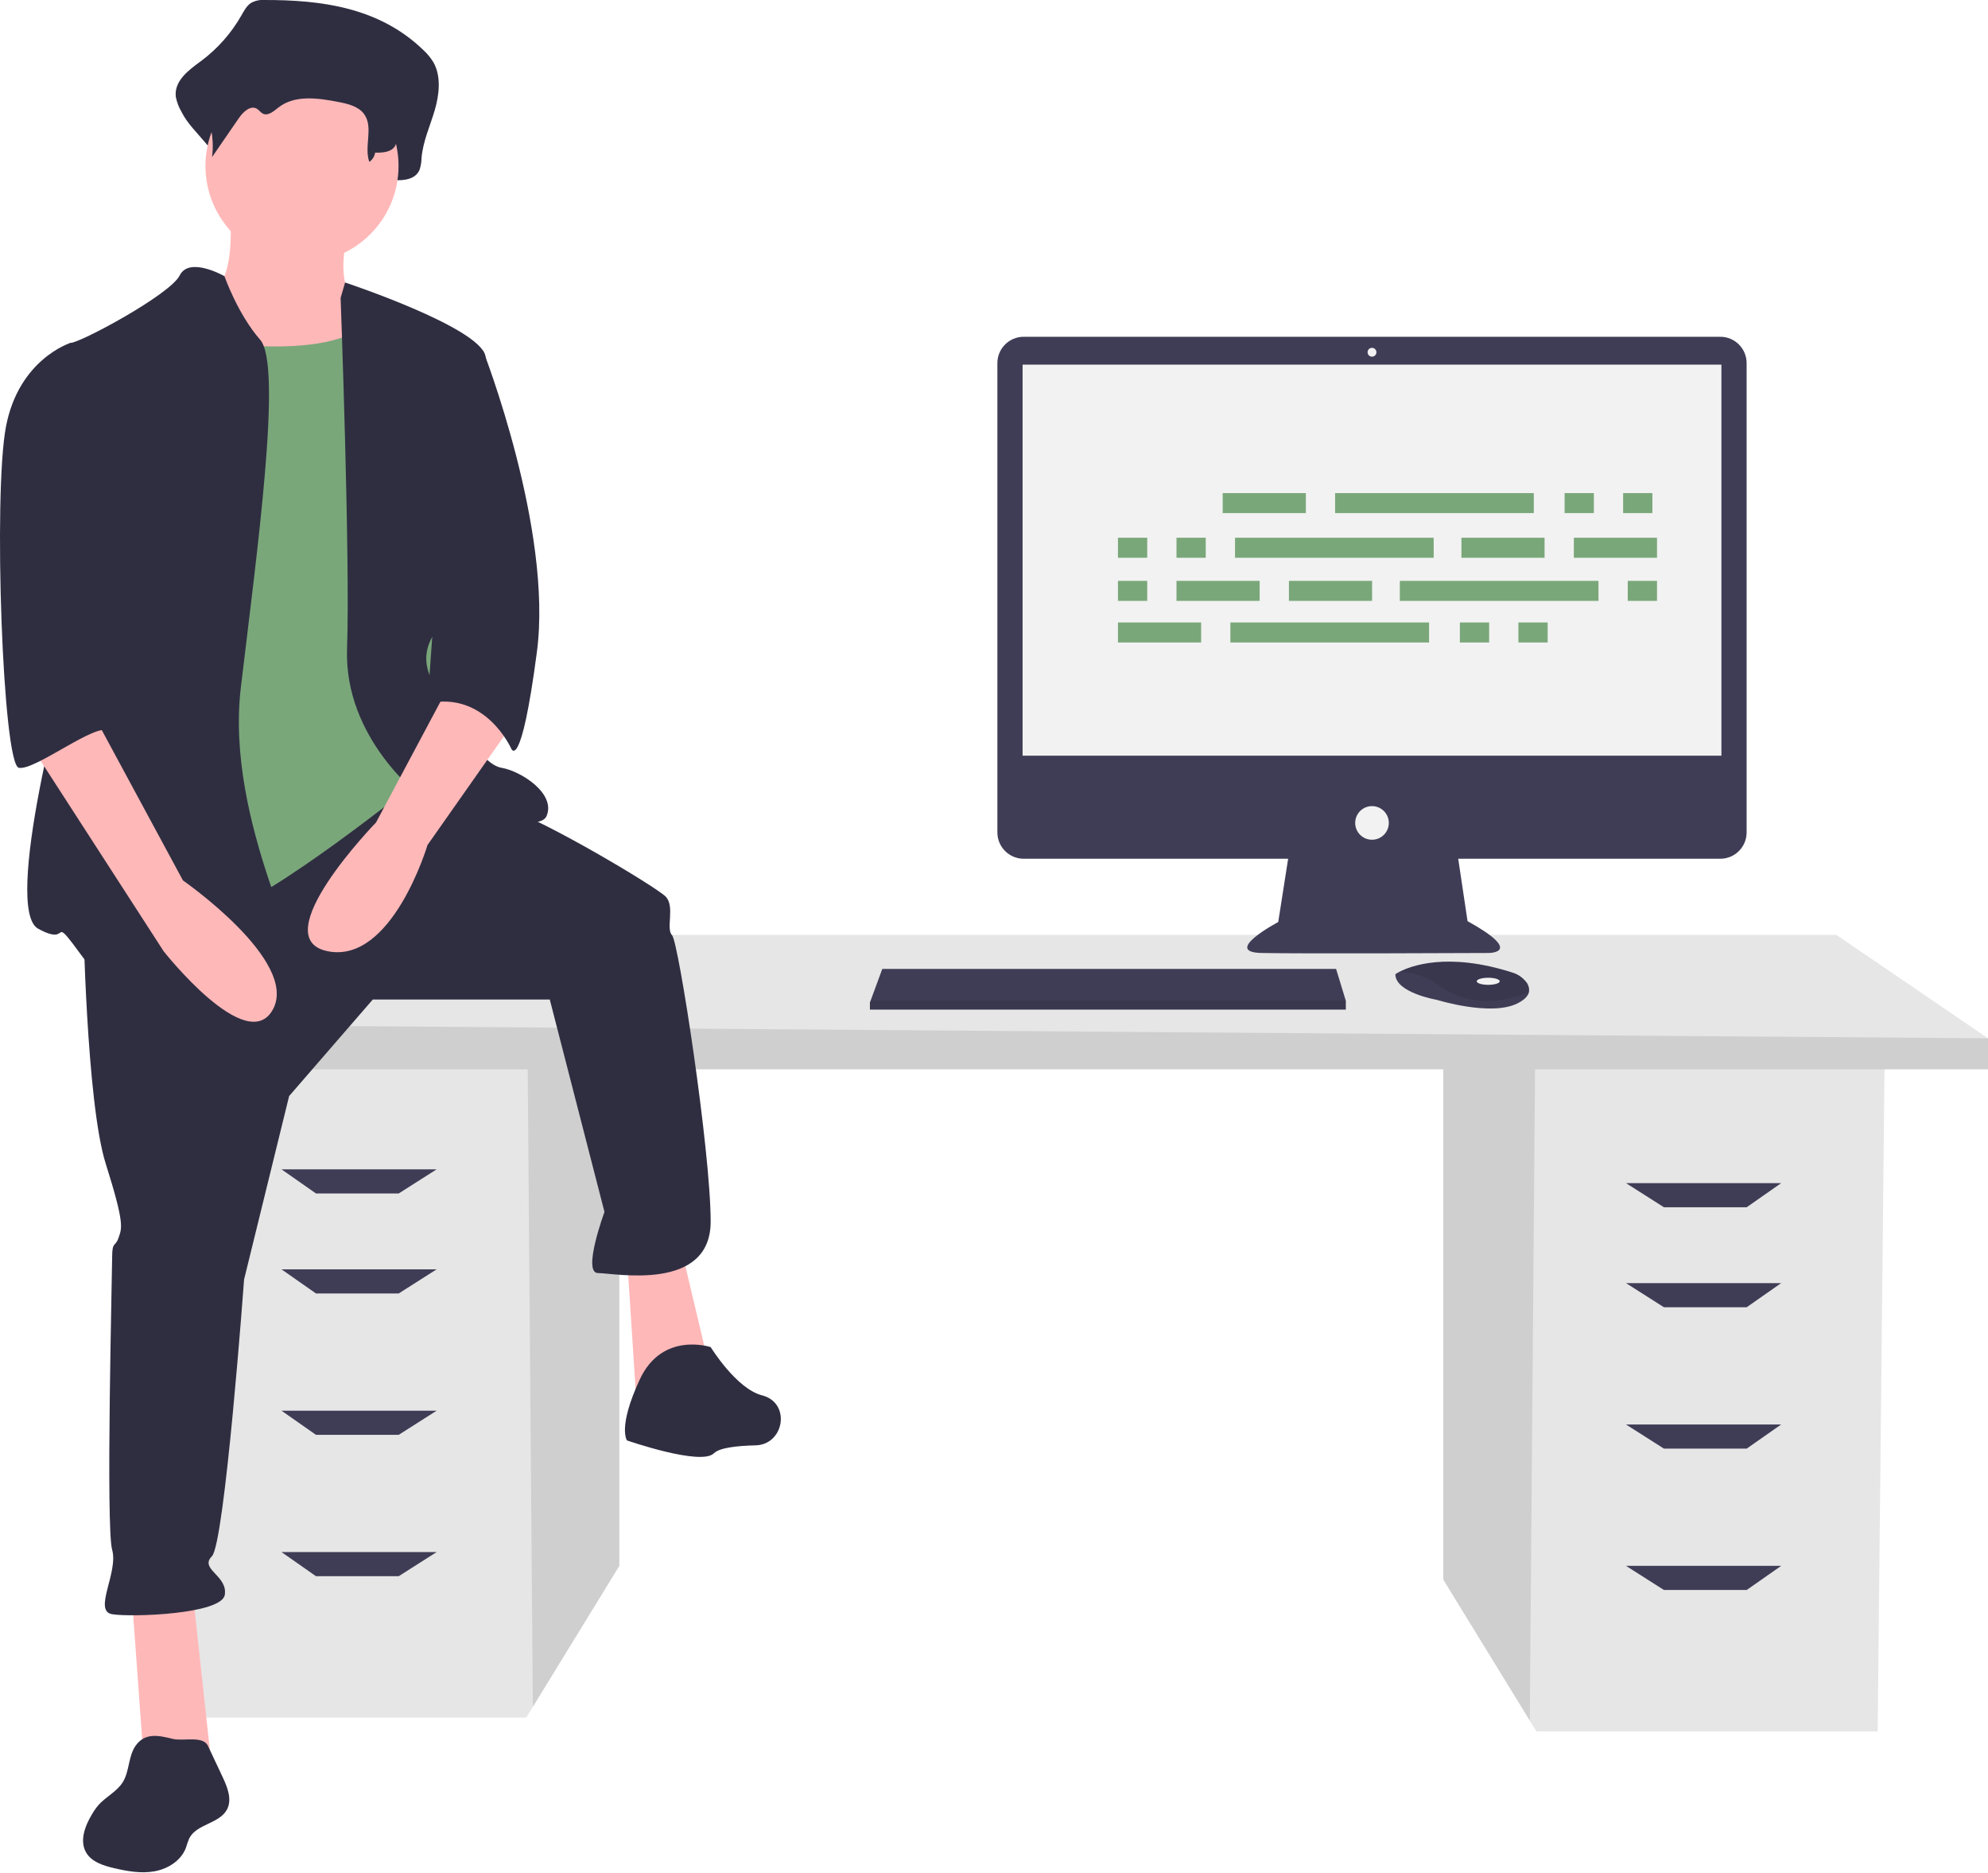
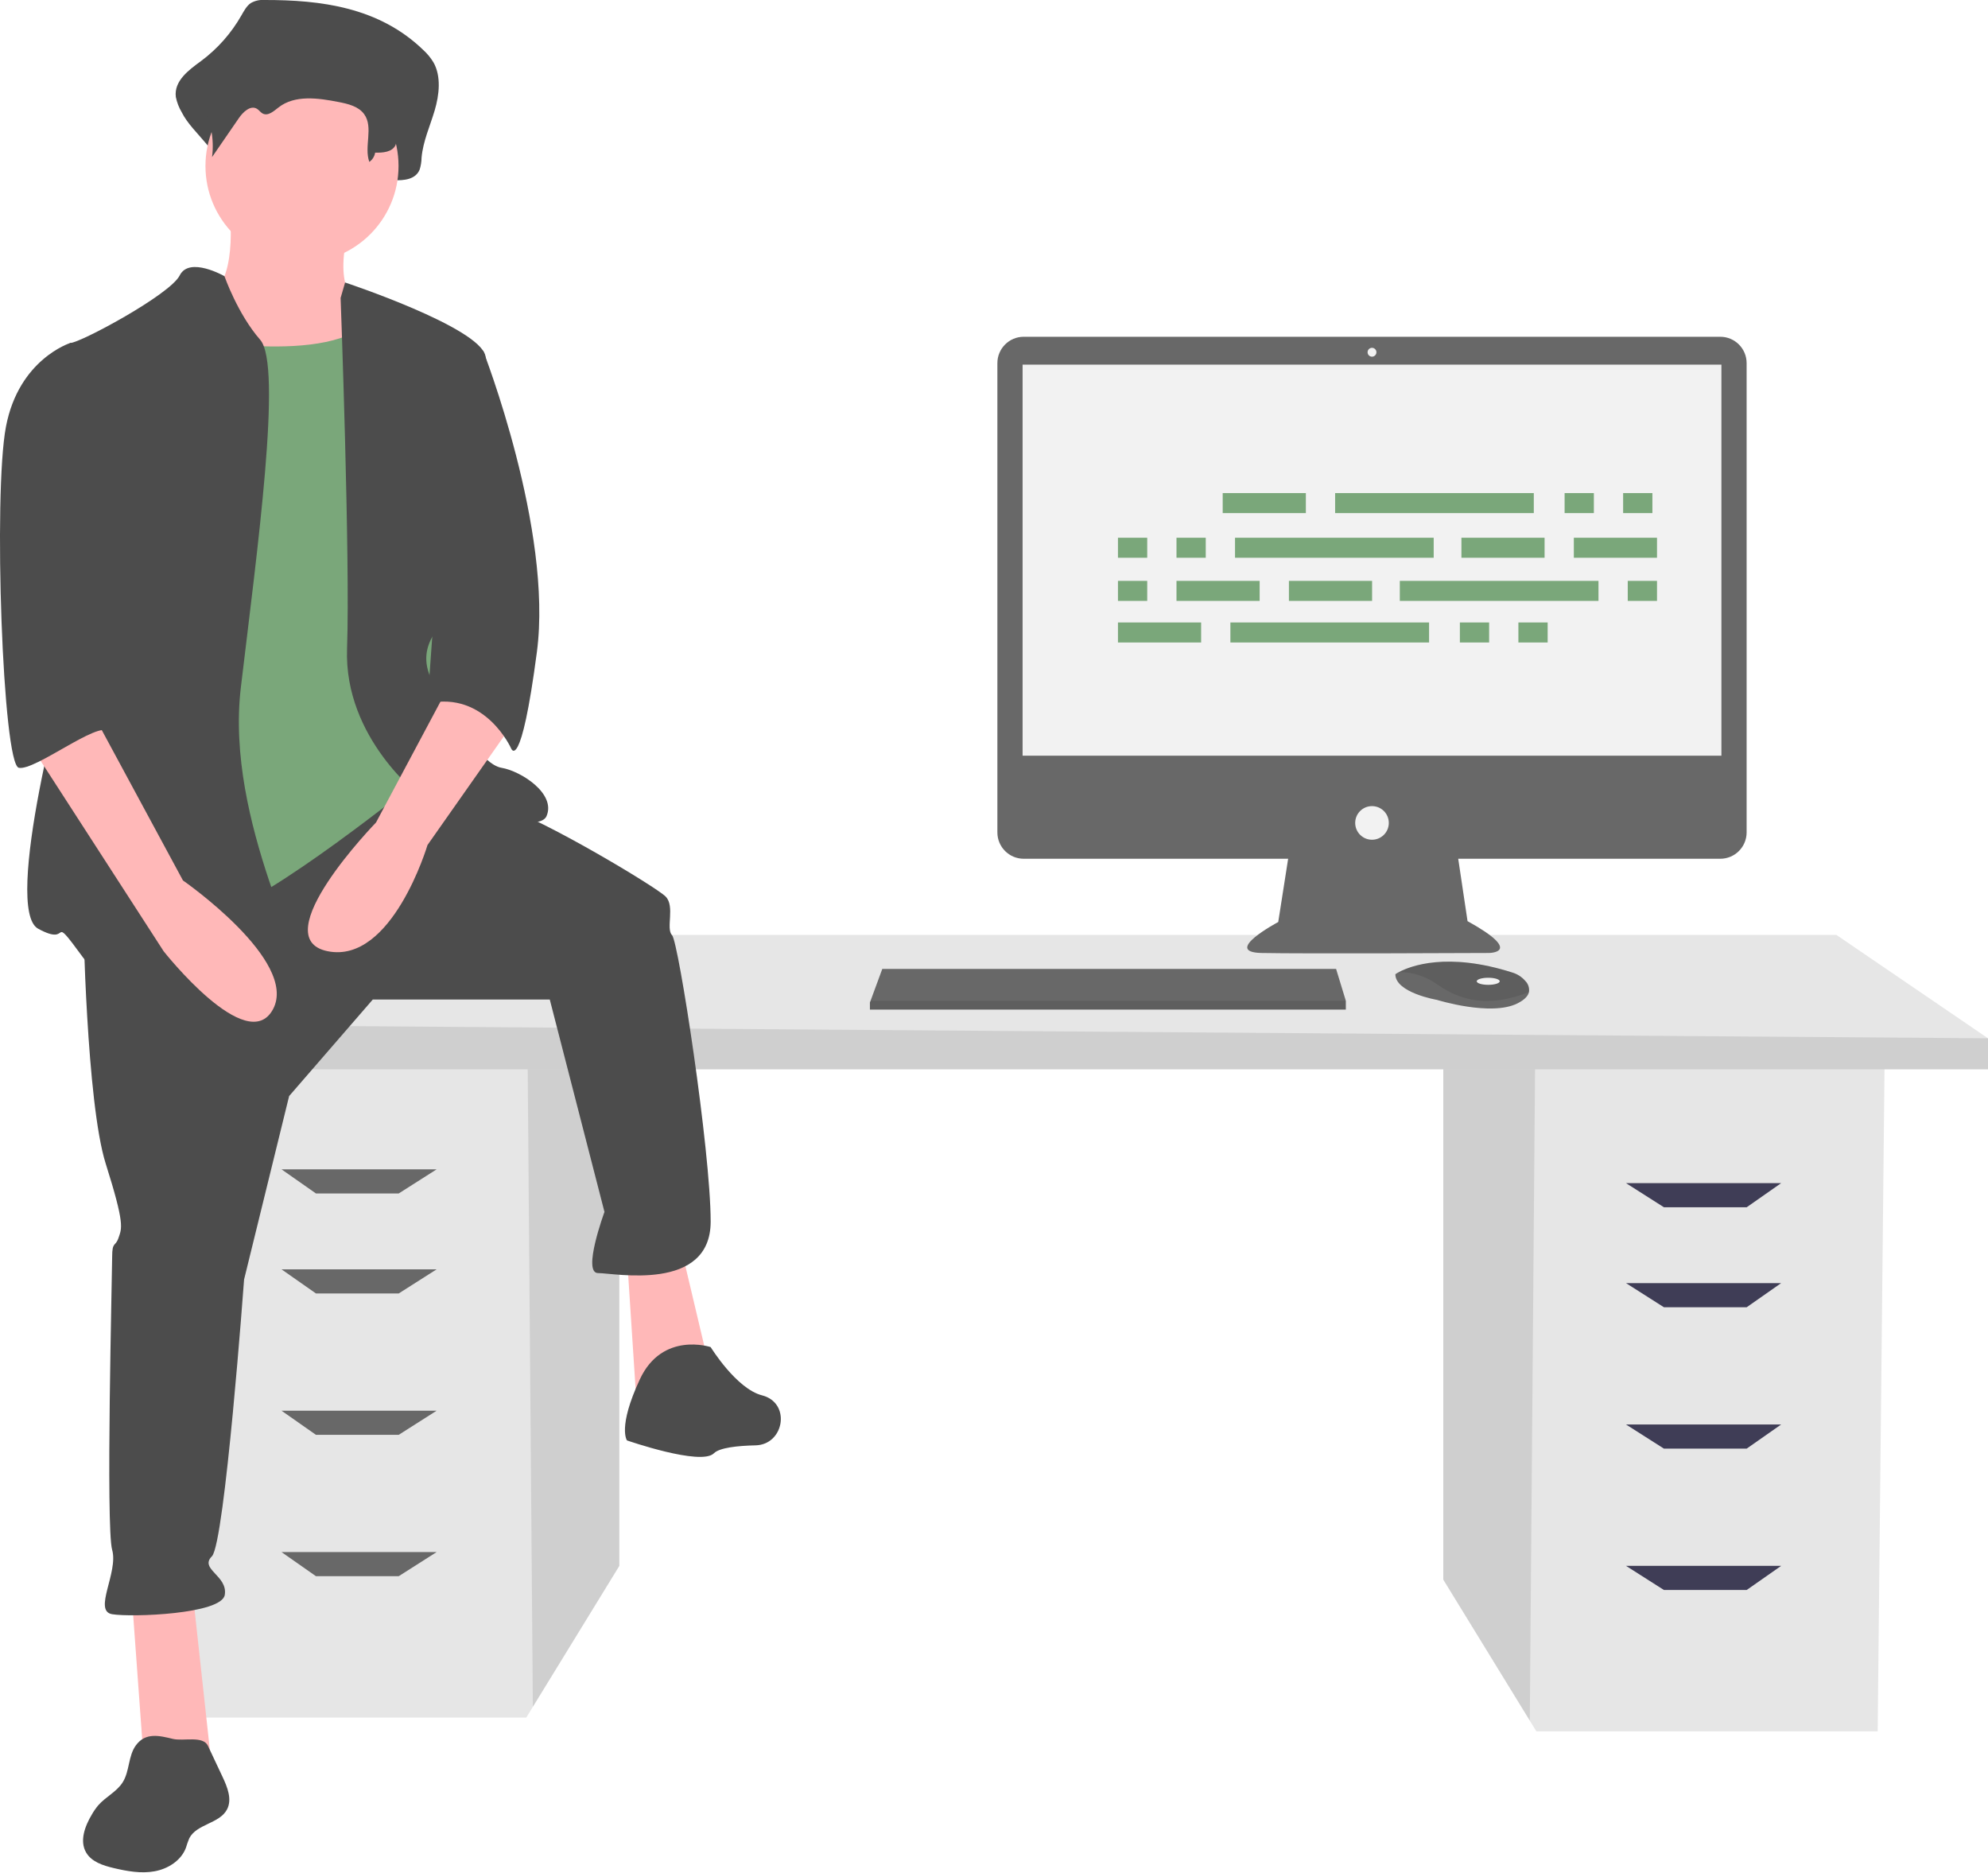
<svg xmlns="http://www.w3.org/2000/svg" id="b52d7e2d-d80f-4111-b6ed-d15502ee1edd" data-name="Layer 1" width="711.188" height="669.683" viewBox="0 0 711.188 669.683">
  <polygon points="516.326 380.018 516.326 565.013 547.27 615.443 549.625 619.279 671.722 619.279 674.189 380.018 516.326 380.018" fill="#e6e6e6" />
  <polygon points="516.326 380.018 516.326 565.013 547.27 615.443 549.169 380.018 516.326 380.018" opacity="0.1" />
  <polygon points="221.566 375.084 221.566 560.08 190.622 610.51 188.267 614.345 66.17 614.345 63.703 375.084 221.566 375.084" fill="#e6e6e6" />
  <polygon points="221.566 375.084 221.566 560.08 190.622 610.51 188.723 375.084 221.566 375.084" opacity="0.1" />
  <polygon points="711.188 371.385 711.188 382.484 47.67 382.484 47.67 366.451 109.335 334.385 656.923 334.385 711.188 371.385" fill="#e6e6e6" />
  <polygon points="711.188 371.385 711.188 382.484 47.67 382.484 47.67 366.451 711.188 371.385" opacity="0.1" />
-   <polygon points="142.635 426.883 113.035 426.883 100.702 418.25 156.201 418.25 142.635 426.883" fill="#3f3d56" />
-   <polygon points="142.635 462.649 113.035 462.649 100.702 454.016 156.201 454.016 142.635 462.649" fill="#3f3d56" />
-   <polygon points="142.635 513.215 113.035 513.215 100.702 504.581 156.201 504.581 142.635 513.215" fill="#3f3d56" />
-   <polygon points="142.635 563.78 113.035 563.78 100.702 555.147 156.201 555.147 142.635 563.78" fill="#3f3d56" />
+   <polygon points="142.635 426.883 113.035 426.883 100.702 418.25 156.201 418.25 142.635 426.883" fill="#686868" />
+   <polygon points="142.635 462.649 113.035 462.649 100.702 454.016 156.201 454.016 142.635 462.649" fill="#686868" />
+   <polygon points="142.635 513.215 113.035 513.215 100.702 504.581 156.201 504.581 142.635 513.215" fill="#686868" />
+   <polygon points="142.635 563.78 113.035 563.78 100.702 555.147 156.201 555.147 142.635 563.78" fill="#686868" />
  <polygon points="595.257 431.816 624.857 431.816 637.19 423.183 581.691 423.183 595.257 431.816" fill="#3f3d56" />
  <polygon points="595.257 467.582 624.857 467.582 637.19 458.949 581.691 458.949 595.257 467.582" fill="#3f3d56" />
  <polygon points="595.257 518.148 624.857 518.148 637.19 509.515 581.691 509.515 595.257 518.148" fill="#3f3d56" />
  <polygon points="595.257 568.713 624.857 568.713 637.19 560.08 581.691 560.08 595.257 568.713" fill="#3f3d56" />
-   <path d="M859.82,235.615H610.634a9.423,9.423,0,0,0-9.424,9.424V412.897a9.423,9.423,0,0,0,9.424,9.424h94.593l-3.544,22.626s-20.253,10.759-6.013,11.076,81.328,0,81.328,0,12.974,0-7.595-11.392l-3.334-22.31h93.75a9.423,9.423,0,0,0,9.424-9.424V245.039A9.423,9.423,0,0,0,859.82,235.615Z" transform="translate(-244.406 -115.1587)" fill="#3f3d56" />
+   <path d="M859.82,235.615H610.634a9.423,9.423,0,0,0-9.424,9.424V412.897a9.423,9.423,0,0,0,9.424,9.424h94.593l-3.544,22.626s-20.253,10.759-6.013,11.076,81.328,0,81.328,0,12.974,0-7.595-11.392l-3.334-22.31h93.75a9.423,9.423,0,0,0,9.424-9.424V245.039A9.423,9.423,0,0,0,859.82,235.615Z" transform="translate(-244.406 -115.1587)" fill="#686868" />
  <rect x="365.823" y="130.424" width="249.996" height="139.871" fill="#f2f2f2" />
  <circle cx="490.821" cy="125.994" r="1.582" fill="#f2f2f2" />
  <circle cx="490.821" cy="294.346" r="6.013" fill="#f2f2f2" />
-   <polygon points="481.452 357.952 481.452 361.117 311.202 361.117 311.202 358.585 311.436 357.952 315.632 346.56 477.971 346.56 481.452 357.952" fill="#3f3d56" />
-   <path d="M791.376,470.013c-.31,1.326-1.481,2.725-4.127,4.047-9.493,4.747-28.797-1.266-28.797-1.266s-14.873-2.532-14.873-9.177a11.866,11.866,0,0,1,1.304-.775c3.991-2.112,17.225-7.322,40.691.221a9.786,9.786,0,0,1,4.46,2.923A4.667,4.667,0,0,1,791.376,470.013Z" transform="translate(-244.406 -115.1587)" fill="#3f3d56" />
+   <polygon points="481.452 357.952 481.452 361.117 311.202 361.117 311.202 358.585 311.436 357.952 315.632 346.56 477.971 346.56 481.452 357.952" fill="#686868" />
+   <path d="M791.376,470.013c-.31,1.326-1.481,2.725-4.127,4.047-9.493,4.747-28.797-1.266-28.797-1.266s-14.873-2.532-14.873-9.177a11.866,11.866,0,0,1,1.304-.775c3.991-2.112,17.225-7.322,40.691.221a9.786,9.786,0,0,1,4.46,2.923A4.667,4.667,0,0,1,791.376,470.013Z" transform="translate(-244.406 -115.1587)" fill="#686868" />
  <path d="M791.376,470.013c-11.62,4.452-21.977,4.785-32.607-2.598a23.343,23.343,0,0,0-13.886-4.573c3.991-2.112,17.225-7.322,40.691.221a9.786,9.786,0,0,1,4.46,2.923A4.667,4.667,0,0,1,791.376,470.013Z" transform="translate(-244.406 -115.1587)" opacity="0.1" />
  <ellipse cx="532.4" cy="350.99" rx="4.114" ry="1.266" fill="#f2f2f2" />
  <polygon points="481.452 357.952 481.452 361.117 311.202 361.117 311.202 358.585 311.436 357.952 481.452 357.952" opacity="0.1" />
-   <path d="M339.068,115.159a8.554,8.554,0,0,0-4.961,1.108c-1.476,1.011-2.406,2.782-3.356,4.429a52.986,52.986,0,0,1-14.434,16.305c-4.289,3.142-9.742,7.06-9.008,12.853a17.372,17.372,0,0,0,2.091,5.426c3.957,7.987,14.754,14.159,13.692,23.273,3.931-6.581-1.327-9.835,2.604-16.416,1.872-3.134,5.124-6.672,7.951-4.704.946.659,1.568,1.841,2.553,2.419,2.351,1.38,4.853-1.258,6.934-3.126,7.177-6.443,17.383-4.755,26.314-2.747,4.216.948,8.847,2.191,11.34,6.221,3.277,5.298-3.113,11.02-4.728,17.01a3.264,3.264,0,0,0,3.503,4.062c2.68-.264,5.854-.481,6.013-1.657,3.372.12,7.503-.262,8.947-3.772a14.762,14.762,0,0,0,.693-4.293c.53-5.897,3.033-11.277,4.691-16.89s2.379-12.191-.419-17.167a19.864,19.864,0,0,0-3.666-4.456C379.94,117.67,359.063,115.136,339.068,115.159Z" transform="translate(-244.406 -115.1587)" fill="#2f2e41" />
+   <path d="M339.068,115.159a8.554,8.554,0,0,0-4.961,1.108c-1.476,1.011-2.406,2.782-3.356,4.429a52.986,52.986,0,0,1-14.434,16.305c-4.289,3.142-9.742,7.06-9.008,12.853a17.372,17.372,0,0,0,2.091,5.426c3.957,7.987,14.754,14.159,13.692,23.273,3.931-6.581-1.327-9.835,2.604-16.416,1.872-3.134,5.124-6.672,7.951-4.704.946.659,1.568,1.841,2.553,2.419,2.351,1.38,4.853-1.258,6.934-3.126,7.177-6.443,17.383-4.755,26.314-2.747,4.216.948,8.847,2.191,11.34,6.221,3.277,5.298-3.113,11.02-4.728,17.01a3.264,3.264,0,0,0,3.503,4.062c2.68-.264,5.854-.481,6.013-1.657,3.372.12,7.503-.262,8.947-3.772a14.762,14.762,0,0,0,.693-4.293c.53-5.897,3.033-11.277,4.691-16.89s2.379-12.191-.419-17.167a19.864,19.864,0,0,0-3.666-4.456C379.94,117.67,359.063,115.136,339.068,115.159Z" transform="translate(-244.406 -115.1587)" fill="#4C4C4C" />
  <path d="M326.544,190.064s3.453,28.778-9.209,31.081,11.511,41.441,11.511,41.441l57.557,6.907-13.814-46.045s-9.209-3.453-3.453-26.476S326.544,190.064,326.544,190.064Z" transform="translate(-244.406 -115.1587)" fill="#ffb8b8" />
  <polygon points="47.028 569.318 51.633 632.631 75.806 632.631 68.9 569.318 47.028 569.318" fill="#ffb8b8" />
  <polygon points="224.303 449.6 227.756 502.552 254.233 491.041 243.872 447.298 224.303 449.6" fill="#ffb8b8" />
-   <path d="M274.167,442.738s1.151,66.766,8.058,88.637,5.756,23.023,4.605,26.476-2.302,1.151-2.302,6.907-2.302,96.695,0,104.753-6.907,21.872,0,23.023,39.139,0,40.29-6.907-9.209-9.209-4.605-13.814,11.511-98.998,11.511-98.998l16.116-65.615,29.93-34.534H441.082l19.569,75.975s-8.058,21.872-2.302,21.872,40.29,6.907,40.29-18.418S487.127,451.947,484.825,449.645s1.151-10.36-2.302-13.814-43.743-27.627-58.708-32.232S387.857,393.515,387.857,393.515Z" transform="translate(-244.406 -115.1587)" fill="#2f2e41" />
-   <path d="M498.639,596.991s-17.267-5.756-25.325,11.511-4.605,21.872-4.605,21.872,26.476,9.209,31.081,4.605c2.003-2.003,8.365-2.699,14.913-2.846,9.973-.224,12.626-14.333,3.207-17.619q-.421-.147-.853-.255C507.848,611.955,498.639,596.991,498.639,596.991Z" transform="translate(-244.406 -115.1587)" fill="#2f2e41" />
+   <path d="M274.167,442.738s1.151,66.766,8.058,88.637,5.756,23.023,4.605,26.476-2.302,1.151-2.302,6.907-2.302,96.695,0,104.753-6.907,21.872,0,23.023,39.139,0,40.29-6.907-9.209-9.209-4.605-13.814,11.511-98.998,11.511-98.998l16.116-65.615,29.93-34.534H441.082l19.569,75.975s-8.058,21.872-2.302,21.872,40.29,6.907,40.29-18.418S487.127,451.947,484.825,449.645s1.151-10.36-2.302-13.814-43.743-27.627-58.708-32.232S387.857,393.515,387.857,393.515Z" transform="translate(-244.406 -115.1587)" fill="#4C4C4C" />
+   <path d="M498.639,596.991s-17.267-5.756-25.325,11.511-4.605,21.872-4.605,21.872,26.476,9.209,31.081,4.605c2.003-2.003,8.365-2.699,14.913-2.846,9.973-.224,12.626-14.333,3.207-17.619q-.421-.147-.853-.255C507.848,611.955,498.639,596.991,498.639,596.991Z" transform="translate(-244.406 -115.1587)" fill="#4C4C4C" />
  <circle cx="108.038" cy="59.365" r="34.534" fill="#ffb8b8" />
  <path d="M307.55,235.534s56.406,11.511,70.219-6.907,19.569,51.801,19.569,51.801l6.907,73.673-10.36,40.29s-54.103,43.743-71.37,47.197-43.743,5.756-43.743,5.756,8.058-127.776,8.058-130.078S307.55,235.534,307.55,235.534Z" transform="translate(-244.406 -115.1587)" fill="#7aa77a" />
-   <path d="M324.704,213.945s-12.55-7.189-16.003-.282S273.016,237.836,269.562,237.836s6.907,95.544,2.302,107.056S245.389,440.436,258.051,447.343s3.453-6.907,16.116,10.36,74.824,17.267,78.277,10.36-27.627-58.708-21.872-107.056,14.965-115.114,6.907-124.323S324.704,213.945,324.704,213.945Z" transform="translate(-244.406 -115.1587)" fill="#2f2e41" />
-   <path d="M366.258,221.72l1.603-5.518s47.895,15.878,50.198,26.238,1.151,82.882-6.907,88.637-19.569,14.965-11.511,28.778,17.267,28.778,24.174,29.93,19.569,9.209,16.116,17.267-44.894-6.907-44.894-6.907-27.627-20.72-26.476-52.952S366.258,221.72,366.258,221.72Z" transform="translate(-244.406 -115.1587)" fill="#2f2e41" />
+   <path d="M324.704,213.945s-12.55-7.189-16.003-.282S273.016,237.836,269.562,237.836s6.907,95.544,2.302,107.056S245.389,440.436,258.051,447.343s3.453-6.907,16.116,10.36,74.824,17.267,78.277,10.36-27.627-58.708-21.872-107.056,14.965-115.114,6.907-124.323S324.704,213.945,324.704,213.945Z" transform="translate(-244.406 -115.1587)" fill="#4C4C4C" />
+   <path d="M366.258,221.72l1.603-5.518s47.895,15.878,50.198,26.238,1.151,82.882-6.907,88.637-19.569,14.965-11.511,28.778,17.267,28.778,24.174,29.93,19.569,9.209,16.116,17.267-44.894-6.907-44.894-6.907-27.627-20.72-26.476-52.952S366.258,221.72,366.258,221.72Z" transform="translate(-244.406 -115.1587)" fill="#4C4C4C" />
  <path d="M406.548,357.554l-27.627,51.801s-40.29,41.441-17.267,46.045,35.685-37.987,35.685-37.987l29.93-42.592Z" transform="translate(-244.406 -115.1587)" fill="#ffb8b8" />
-   <path d="M340.75,124.195a7.838,7.838,0,0,0-4.039.783,9.413,9.413,0,0,0-2.732,3.131,39.773,39.773,0,0,1-11.75,11.524c-3.491,2.221-7.93,4.99-7.333,9.084a11.359,11.359,0,0,0,1.702,3.835,30.163,30.163,0,0,1,3.665,18.801l9.6-13.954c1.524-2.215,4.171-4.715,6.472-3.324.77.466,1.276,1.301,2.078,1.71,1.914.975,3.95-.889,5.644-2.21,5.842-4.554,14.15-3.361,21.421-1.942,3.432.67,7.202,1.549,9.231,4.397,3.372,4.733-.149,11.572,1.819,17.04a5.023,5.023,0,0,0,2.079-3.317c2.745.085,6.107-.185,7.283-2.666a9.188,9.188,0,0,0,.564-3.034c.432-4.168,2.469-7.971,3.819-11.938s1.937-8.616-.341-12.133a14.681,14.681,0,0,0-2.984-3.149C374.022,125.97,357.027,124.178,340.75,124.195Z" transform="translate(-244.406 -115.1587)" fill="#2f2e41" />
-   <path d="M406.548,237.836l10.725,2.847s24.96,63.919,19.204,107.662-9.209,34.534-9.209,34.534-9.209-20.72-29.93-16.116Z" transform="translate(-244.406 -115.1587)" fill="#2f2e41" />
-   <path d="M293.029,739.422c-2.776,3.772-2.219,9.165-4.678,13.151-2.131,3.455-6.148,5.267-8.814,8.329a22.326,22.326,0,0,0-2.266,3.26c-2.473,4.143-4.483,9.452-2.048,13.616,1.959,3.35,6.078,4.66,9.855,5.552,4.774,1.128,9.734,2.031,14.564,1.169s9.549-3.819,11.271-8.412a32.5,32.5,0,0,1,1.205-3.401c2.617-5.153,10.827-5.209,13.506-10.33,1.875-3.584.151-7.916-1.571-11.576l-5.261-11.177c-1.746-3.709-8.824-1.576-12.513-2.465C301.465,735.978,296.491,734.701,293.029,739.422Z" transform="translate(-244.406 -115.1587)" fill="#2f2e41" />
+   <path d="M340.75,124.195a7.838,7.838,0,0,0-4.039.783,9.413,9.413,0,0,0-2.732,3.131,39.773,39.773,0,0,1-11.75,11.524c-3.491,2.221-7.93,4.99-7.333,9.084a11.359,11.359,0,0,0,1.702,3.835,30.163,30.163,0,0,1,3.665,18.801l9.6-13.954c1.524-2.215,4.171-4.715,6.472-3.324.77.466,1.276,1.301,2.078,1.71,1.914.975,3.95-.889,5.644-2.21,5.842-4.554,14.15-3.361,21.421-1.942,3.432.67,7.202,1.549,9.231,4.397,3.372,4.733-.149,11.572,1.819,17.04a5.023,5.023,0,0,0,2.079-3.317c2.745.085,6.107-.185,7.283-2.666a9.188,9.188,0,0,0,.564-3.034c.432-4.168,2.469-7.971,3.819-11.938s1.937-8.616-.341-12.133a14.681,14.681,0,0,0-2.984-3.149C374.022,125.97,357.027,124.178,340.75,124.195Z" transform="translate(-244.406 -115.1587)" fill="#4C4C4C" />
+   <path d="M406.548,237.836l10.725,2.847s24.96,63.919,19.204,107.662-9.209,34.534-9.209,34.534-9.209-20.72-29.93-16.116Z" transform="translate(-244.406 -115.1587)" fill="#4C4C4C" />
+   <path d="M293.029,739.422c-2.776,3.772-2.219,9.165-4.678,13.151-2.131,3.455-6.148,5.267-8.814,8.329a22.326,22.326,0,0,0-2.266,3.26c-2.473,4.143-4.483,9.452-2.048,13.616,1.959,3.35,6.078,4.66,9.855,5.552,4.774,1.128,9.734,2.031,14.564,1.169s9.549-3.819,11.271-8.412a32.5,32.5,0,0,1,1.205-3.401c2.617-5.153,10.827-5.209,13.506-10.33,1.875-3.584.151-7.916-1.571-11.576l-5.261-11.177c-1.746-3.709-8.824-1.576-12.513-2.465C301.465,735.978,296.491,734.701,293.029,739.422Z" transform="translate(-244.406 -115.1587)" fill="#4C4C4C" />
  <path d="M254.598,380.577l48.348,74.824s29.93,37.987,39.139,20.72-32.232-46.045-32.232-46.045L278.772,372.519Z" transform="translate(-244.406 -115.1587)" fill="#ffb8b8" />
-   <path d="M278.772,240.138,269.562,237.836s-18.418,5.756-23.023,29.93-1.151,120.869,4.605,122.02,28.427-16.837,32.056-13.023-7.882-15.756-4.429-26.116S278.772,240.138,278.772,240.138Z" transform="translate(-244.406 -115.1587)" fill="#2f2e41" />
+   <path d="M278.772,240.138,269.562,237.836s-18.418,5.756-23.023,29.93-1.151,120.869,4.605,122.02,28.427-16.837,32.056-13.023-7.882-15.756-4.429-26.116S278.772,240.138,278.772,240.138Z" transform="translate(-244.406 -115.1587)" fill="#4C4C4C" />
  <g id="f3c2397c-d780-4cc6-97d8-1503d8277a2c" data-name="Group 13">
    <rect id="ad41612f-86f7-46b2-a964-3a5da7bcf3cf" data-name="Rectangle 55" x="437.407" y="176.363" width="29.752" height="7.163" fill="#7aa77a" />
    <rect id="b9a0b375-cc2a-4c59-8850-661af54e4f62" data-name="Rectangle 56" x="559.722" y="176.363" width="10.468" height="7.163" fill="#7aa77a" />
    <rect id="e174c2ab-9bc5-41ec-b37c-b06fbf8a9878" data-name="Rectangle 57" x="580.659" y="176.363" width="10.468" height="7.163" fill="#7aa77a" />
    <rect id="ba2479ac-4c7d-43b4-a028-73b1e20e4002" data-name="Rectangle 58" x="477.628" y="176.363" width="71.075" height="7.163" fill="#7aa77a" />
    <rect id="ac60ef86-00f2-480b-8171-28b6fdfc1958" data-name="Rectangle 59" x="399.941" y="222.644" width="29.752" height="7.163" fill="#7aa77a" />
    <rect id="b3d8298d-cd65-487a-8b19-4cee946356e7" data-name="Rectangle 60" x="522.256" y="222.644" width="10.468" height="7.163" fill="#7aa77a" />
    <rect id="ed27f15f-f0c4-4569-8330-a6688f8e356c" data-name="Rectangle 61" x="543.193" y="222.644" width="10.468" height="7.163" fill="#7aa77a" />
    <rect id="f685c005-adaf-4d60-acda-005b037d82a6" data-name="Rectangle 62" x="440.162" y="222.644" width="71.075" height="7.163" fill="#7aa77a" />
    <rect id="eca7c7fc-83f8-48ca-a588-6606db47af3f" data-name="Rectangle 63" x="522.807" y="192.341" width="29.752" height="7.163" fill="#7aa77a" />
    <rect id="a71b5b2f-f8b9-481d-a301-5e3357e5fe42" data-name="Rectangle 64" x="563.028" y="192.341" width="29.752" height="7.163" fill="#7aa77a" />
    <rect id="abb3a25a-f854-41fc-8391-e6ad9fbe2417" data-name="Rectangle 66" x="399.941" y="192.341" width="10.468" height="7.163" fill="#7aa77a" />
    <rect id="add2b425-b775-4eb5-9c25-8c4c14f957c9" data-name="Rectangle 67" x="420.878" y="192.341" width="10.468" height="7.163" fill="#7aa77a" />
    <rect id="b7159612-3b84-4b0b-a885-612eaab04c06" data-name="Rectangle 68" x="441.815" y="192.341" width="71.075" height="7.163" fill="#7aa77a" />
    <rect id="edfc7301-4de5-47dc-80e2-1ae2da982d6d" data-name="Rectangle 69" x="461.099" y="207.768" width="29.752" height="7.163" fill="#7aa77a" />
    <rect id="e1009f91-6275-4375-80fa-0d778e331fdc" data-name="Rectangle 70" x="420.878" y="207.768" width="29.752" height="7.163" fill="#7aa77a" />
    <rect id="a060fb9f-1f1a-4862-9a69-16dd49199e18" data-name="Rectangle 71" x="399.941" y="207.768" width="10.468" height="7.163" fill="#7aa77a" />
    <rect id="b6754d5f-104f-449c-b9a9-cf9ac82bf5fe" data-name="Rectangle 73" x="582.312" y="207.768" width="10.468" height="7.163" fill="#7aa77a" />
    <rect id="e6ed1ccd-2cfd-450f-a339-07df3a1ee6bb" data-name="Rectangle 74" x="500.768" y="207.768" width="71.075" height="7.163" fill="#7aa77a" />
  </g>
</svg>
